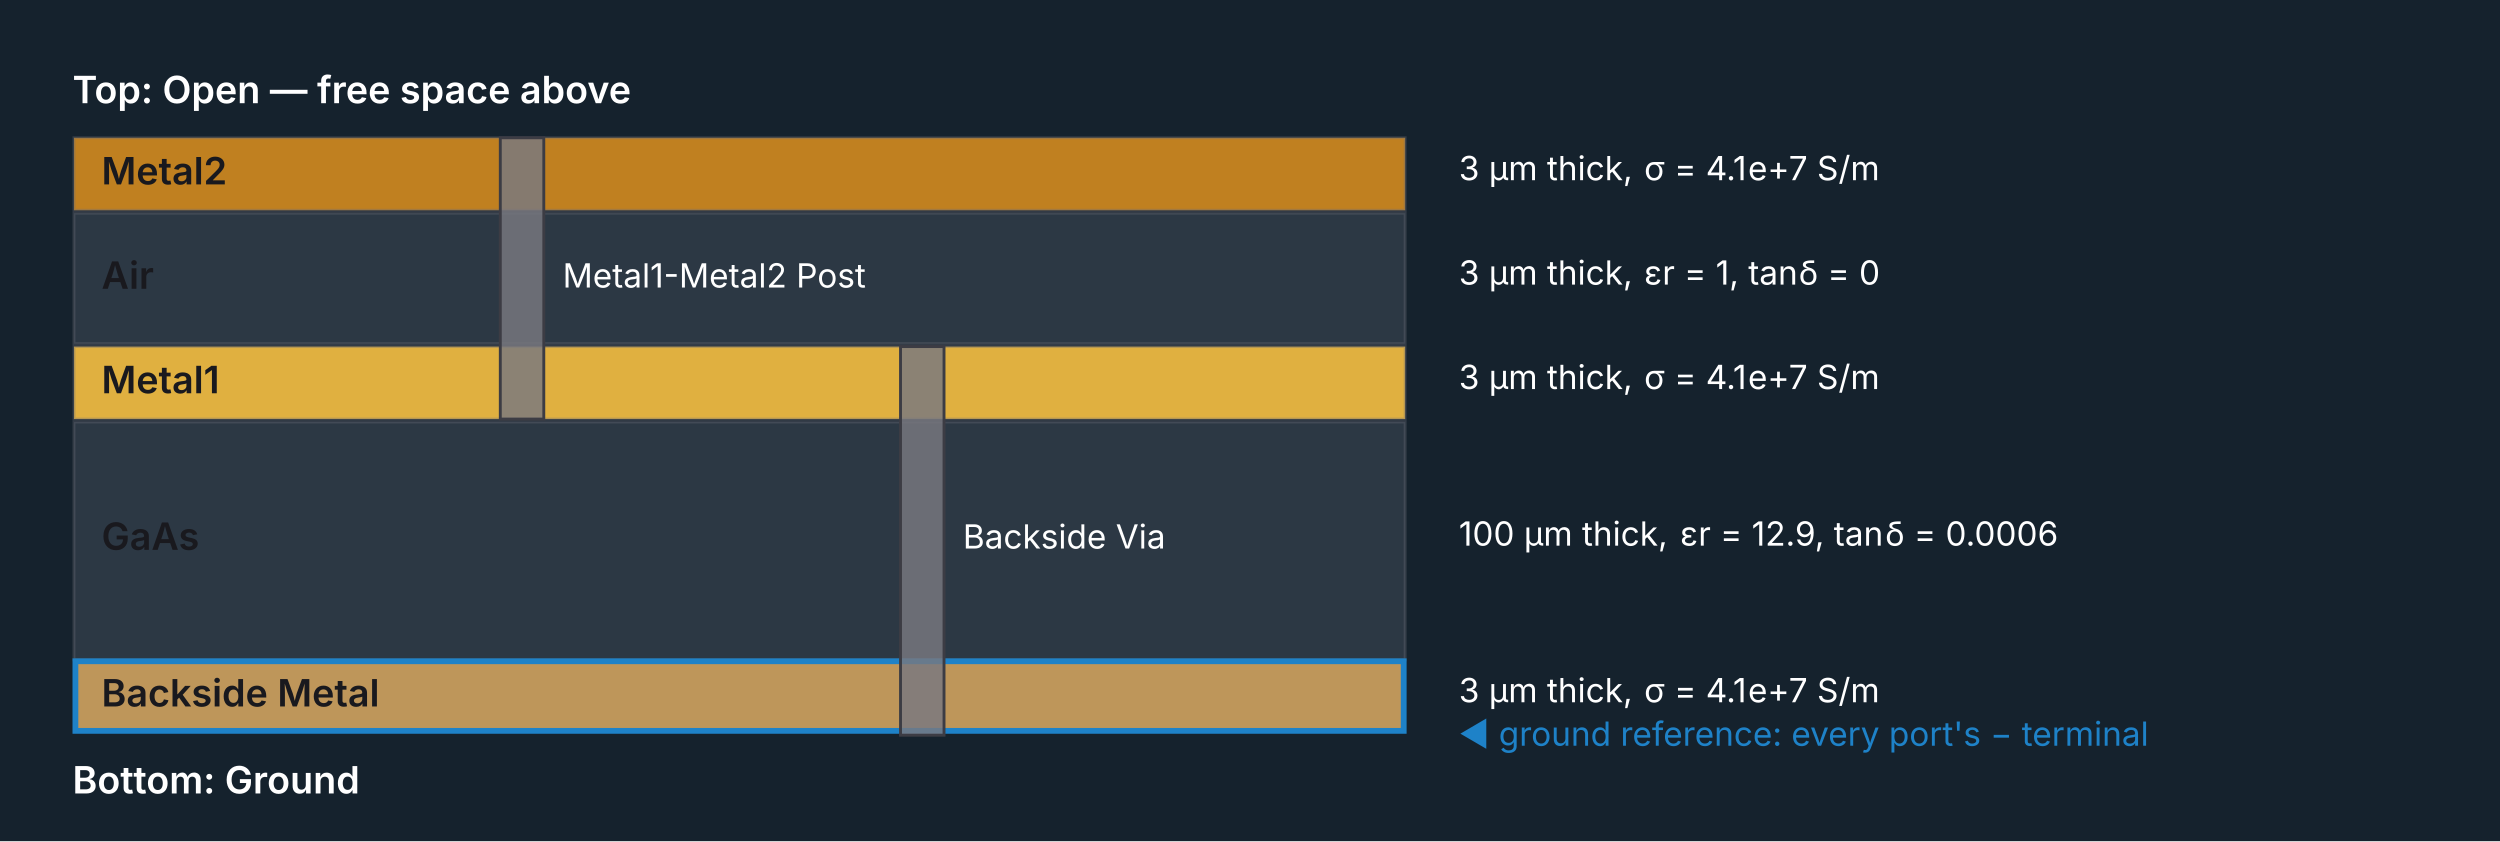
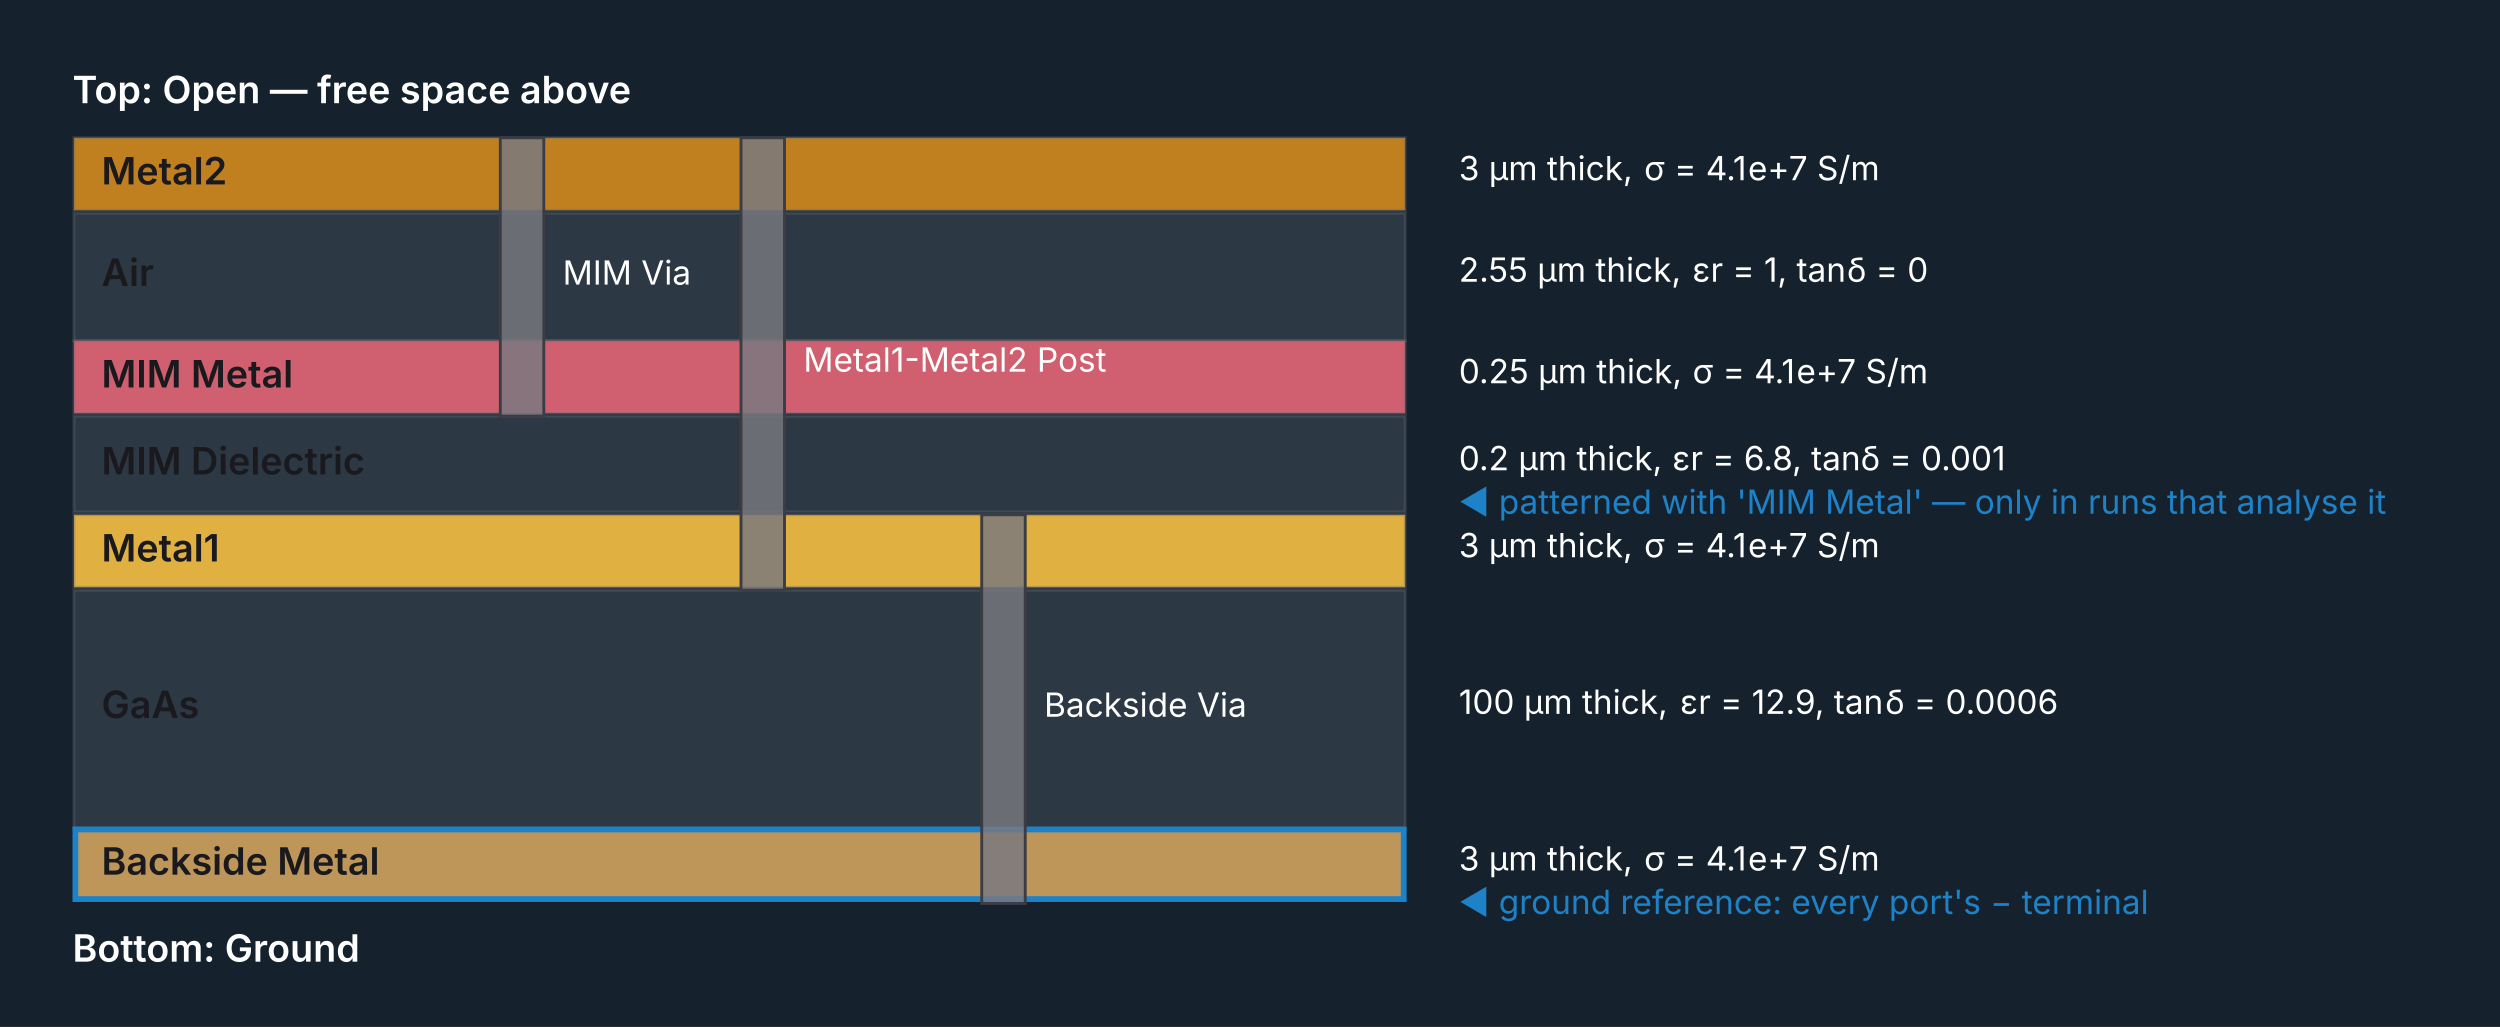
- <svg xmlns="http://www.w3.org/2000/svg" width="862" height="290" viewBox="0 0 862 290">
-   <rect fill="#010101" width="862" height="290" />
-   <rect fill="#15222D" width="862" height="290" />
+ <svg xmlns="http://www.w3.org/2000/svg" width="862" height="354" viewBox="0 0 862 354">
+   <rect fill="#010101" width="862" height="354" />
+   <rect fill="#15222D" width="862" height="354" />
  <rect fill="#C08020" transform="translate(25 47)" x="0.5" y="0.5" width="459" height="25" />
  <rect fill="none" stroke="#6E6E78" stroke-width="1" stroke-miterlimit="10" stroke-opacity="0.353" transform="translate(25 47)" x="0.5" y="0.5" width="459" height="25" />
  <clipPath id="stackup-mmic-dark_cl_0">
    <rect x="35" y="51" width="44" height="16" />
  </clipPath>
  <g clip-path="url(#stackup-mmic-dark_cl_0)">
    <text fill="#19191E" transform="translate(35 51)" font-size="13" font-weight="600" font-family="Inter" x="0, 11.78, 19.49, 24.43, 31.9, 35.28" y="12.59">
						Metal2
				</text>
  </g>
  <clipPath id="stackup-mmic-dark_cl_1">
    <rect x="503" y="51" width="145" height="14" />
  </clipPath>
  <g clip-path="url(#stackup-mmic-dark_cl_1)">
    <text fill="white" transform="translate(503 51)" font-size="11.5" font-family="Inter" x="0, 7.32, 10.55, 17.71, 27.7, 30.94, 35.25, 42.05, 44.77, 51.19, 57.45, 60.67" y="11.14">
						3 µm thick, 
				</text>
    <text fill="white" transform="translate(566.9 51)" font-size="11.5" font-family="Inter" x="0, 7.25, 10.49, 18.07, 21.3, 28.29, 30.47" y="11.14">
						σ = 4.1
				</text>
    <text fill="white" transform="translate(602.71 51)" font-size="11.5" font-family="Inter" x="0, 6.7, 14.02, 20.58, 23.82, 31.15, 35.25" y="11.14">
						e+7 S/m
				</text>
  </g>
-   <rect fill="#788291" fill-opacity="0.235" transform="translate(25 73)" x="0.5" y="0.5" width="459" height="45" />
-   <rect fill="none" stroke="#6E6E78" stroke-width="1" stroke-miterlimit="10" stroke-opacity="0.353" transform="translate(25 73)" x="0.5" y="0.5" width="459" height="45" />
+   <rect fill="#788291" fill-opacity="0.235" transform="translate(25 73)" x="0.5" y="0.5" width="459" height="44" />
+   <rect fill="none" stroke="#6E6E78" stroke-width="1" stroke-miterlimit="10" stroke-opacity="0.353" transform="translate(25 73)" x="0.5" y="0.5" width="459" height="44" />
  <clipPath id="stackup-mmic-dark_cl_2">
-     <rect x="35" y="87" width="18" height="16" />
+     <rect x="35" y="86" width="18" height="16" />
  </clipPath>
  <g clip-path="url(#stackup-mmic-dark_cl_2)">
-     <text fill="#19191E" transform="translate(35 87)" font-size="13" font-weight="600" font-family="Inter" x="0, 9.45, 12.84" y="12.59">
+     <text fill="#19191E" transform="translate(35 86)" font-size="13" font-weight="600" font-family="Inter" x="0, 9.45, 12.84" y="12.59">
						Air
				</text>
  </g>
  <clipPath id="stackup-mmic-dark_cl_3">
-     <rect x="503" y="87" width="145" height="14" />
+     <rect x="503" y="86" width="162" height="14" />
  </clipPath>
  <g clip-path="url(#stackup-mmic-dark_cl_3)">
-     <text fill="white" transform="translate(503 87)" font-size="11.5" font-family="Inter" x="0, 7.32, 10.55, 17.71, 27.7, 30.94, 35.25, 42.05, 44.77, 51.19, 57.45, 60.67" y="11.14">
+     <text fill="white" transform="translate(503 86)" font-size="11.5" font-family="Inter" x="0, 6.96, 9.96, 16.96, 23.95, 27.18, 34.34, 44.33, 47.57, 51.88, 58.68, 61.4, 67.82, 74.08, 77.3" y="11.14">
+ 						2.55 µm thick, 
+ 				</text>
+     <text fill="white" transform="translate(583.53 86)" font-size="11.5" font-family="Inter" x="0" y="11.14">
+ 						ε
+ 				</text>
+     <text fill="white" transform="translate(589.79 86)" font-size="11.5" font-family="Inter" x="0, 4.28, 7.51, 15.09, 18.33, 23.18, 26.4, 29.63, 33.81, 40.3" y="11.14">
+ 						r = 1, tan
+ 				</text>
+     <text fill="white" transform="translate(636.82 86)" font-size="11.5" font-family="Inter" x="0, 6.21, 9.44, 17.02, 20.26" y="11.14">
+ 						δ = 0
+ 				</text>
+   </g>
+   <rect fill="#D06070" transform="translate(25 117)" x="0.5" y="0.5" width="459" height="25" />
+   <rect fill="none" stroke="#6E6E78" stroke-width="1" stroke-miterlimit="10" stroke-opacity="0.353" transform="translate(25 117)" x="0.5" y="0.5" width="459" height="25" />
+   <clipPath id="stackup-mmic-dark_cl_4">
+     <rect x="35" y="121" width="66" height="16" />
+   </clipPath>
+   <g clip-path="url(#stackup-mmic-dark_cl_4)">
+     <text fill="#19191E" transform="translate(35 121)" font-size="13" font-weight="600" font-family="Inter" x="0, 11.78, 15.35, 27.14, 30.36, 42.14, 49.85, 54.79, 62.26" y="12.59">
+ 						MIM Metal
+ 				</text>
+   </g>
+   <clipPath id="stackup-mmic-dark_cl_5">
+     <rect x="503" y="121" width="162" height="14" />
+   </clipPath>
+   <g clip-path="url(#stackup-mmic-dark_cl_5)">
+     <text fill="white" transform="translate(503 121)" font-size="11.5" font-family="Inter" x="0, 6.89, 10.06, 17.02, 24.01, 27.25, 34.4, 44.4, 47.63, 51.95, 58.74, 61.47, 67.89, 74.15, 77.36" y="11.14">
+ 						0.25 µm thick, 
+ 				</text>
+     <text fill="white" transform="translate(583.6 121)" font-size="11.5" font-family="Inter" x="0, 7.25, 10.49, 18.07, 21.3, 28.29, 30.47" y="11.14">
+ 						σ = 4.1
+ 				</text>
+     <text fill="white" transform="translate(619.41 121)" font-size="11.5" font-family="Inter" x="0, 6.7, 14.02, 20.58, 23.82, 31.15, 35.25" y="11.14">
+ 						e+7 S/m
+ 				</text>
+   </g>
+   <rect fill="#788291" fill-opacity="0.235" transform="translate(25 143)" x="0.5" y="0.5" width="459" height="33" />
+   <rect fill="none" stroke="#6E6E78" stroke-width="1" stroke-miterlimit="10" stroke-opacity="0.353" transform="translate(25 143)" x="0.5" y="0.5" width="459" height="33" />
+   <clipPath id="stackup-mmic-dark_cl_6">
+     <rect x="35" y="151" width="91" height="16" />
+   </clipPath>
+   <g clip-path="url(#stackup-mmic-dark_cl_6)">
+     <text fill="#19191E" transform="translate(35 151)" font-size="13" font-weight="600" font-family="Inter" x="0, 11.78, 15.35, 27.14, 30.36, 39.78, 43.17, 50.87, 54.26, 61.97, 69.47, 74.41, 79.57, 82.96" y="12.59">
+ 						MIM Dielectric
+ 				</text>
+   </g>
+   <clipPath id="stackup-mmic-dark_cl_7">
+     <rect x="503" y="151" width="189" height="14" />
+   </clipPath>
+   <g clip-path="url(#stackup-mmic-dark_cl_7)">
+     <text fill="white" transform="translate(503 151)" font-size="11.5" font-family="Inter" x="0, 6.89, 10.06, 17.02, 20.26, 27.41, 37.41, 40.64, 44.95, 51.75, 54.48, 60.9, 67.15, 70.37" y="11.14">
+ 						0.2 µm thick, 
+ 				</text>
+     <text fill="white" transform="translate(576.61 151)" font-size="11.5" font-family="Inter" x="0" y="11.14">
+ 						ε
+ 				</text>
+     <text fill="white" transform="translate(582.86 151)" font-size="11.5" font-family="Inter" x="0, 4.28, 7.51, 15.09, 18.33, 25.11, 28.01, 34.84, 38.06, 41.3, 45.48, 51.96" y="11.14">
+ 						r = 6.8, tan
+ 				</text>
+     <text fill="white" transform="translate(641.55 151)" font-size="11.5" font-family="Inter" x="0, 6.21, 9.44, 17.02, 20.26, 27.15, 30.02, 37.21, 44.4" y="11.14">
+ 						δ = 0.001
+ 				</text>
+   </g>
+   <clipPath id="stackup-mmic-dark_cl_8">
+     <rect x="503" y="166" width="320" height="14" />
+   </clipPath>
+   <g clip-path="url(#stackup-mmic-dark_cl_8)">
+     <text fill="#1E82C8" transform="translate(503 166)" font-size="11.5" font-family="Inter" x="0, 10.52, 13.75, 20.76, 27.25, 31.43, 35.55, 42.24, 46.52, 53.25, 59.95, 67.09, 70.32, 79.67, 82.39, 86.71, 93.5, 96.74, 99.29, 109.51, 112.55, 122.78, 126.01, 136.24, 142.93, 147.12, 153.6, 156.33, 158.88, 162.11, 173.61, 176.85, 183.71, 190.44, 193.16, 199.57, 202.8, 205.53, 212.26, 215.49, 219.77, 226.46, 233.19, 239.2, 242.43, 246.74, 253.54, 260.02, 264.21, 267.44, 273.93, 280.66, 287.14, 289.87, 296.27, 302.28, 308.98, 312.22, 314.94" y="11.14">
+ 						◀ patterned with 'MIM Metal' — only in runs that analyse it
+ 				</text>
+   </g>
+   <rect fill="#E0B040" transform="translate(25 177)" x="0.5" y="0.5" width="459" height="25" />
+   <rect fill="none" stroke="#6E6E78" stroke-width="1" stroke-miterlimit="10" stroke-opacity="0.353" transform="translate(25 177)" x="0.5" y="0.5" width="459" height="25" />
+   <clipPath id="stackup-mmic-dark_cl_9">
+     <rect x="35" y="181" width="42" height="16" />
+   </clipPath>
+   <g clip-path="url(#stackup-mmic-dark_cl_9)">
+     <text fill="#19191E" transform="translate(35 181)" font-size="13" font-weight="600" font-family="Inter" x="0, 11.78, 19.49, 24.43, 31.9, 35.28" y="12.59">
+ 						Metal1
+ 				</text>
+   </g>
+   <clipPath id="stackup-mmic-dark_cl_10">
+     <rect x="503" y="181" width="145" height="14" />
+   </clipPath>
+   <g clip-path="url(#stackup-mmic-dark_cl_10)">
+     <text fill="white" transform="translate(503 181)" font-size="11.5" font-family="Inter" x="0, 7.32, 10.55, 17.71, 27.7, 30.94, 35.25, 42.05, 44.77, 51.19, 57.45, 60.67" y="11.14">
						3 µm thick, 
				</text>
-     <text fill="white" transform="translate(566.9 87)" font-size="11.5" font-family="Inter" x="0" y="11.14">
+     <text fill="white" transform="translate(566.9 181)" font-size="11.5" font-family="Inter" x="0, 7.25, 10.49, 18.07, 21.3, 28.29, 30.47" y="11.14">
+ 						σ = 4.1
+ 				</text>
+     <text fill="white" transform="translate(602.71 181)" font-size="11.5" font-family="Inter" x="0, 6.7, 14.02, 20.58, 23.82, 31.15, 35.25" y="11.14">
+ 						e+7 S/m
+ 				</text>
+   </g>
+   <rect fill="#788291" fill-opacity="0.235" transform="translate(25 203)" x="0.5" y="0.5" width="459" height="82" />
+   <rect fill="none" stroke="#6E6E78" stroke-width="1" stroke-miterlimit="10" stroke-opacity="0.353" transform="translate(25 203)" x="0.5" y="0.5" width="459" height="82" />
+   <clipPath id="stackup-mmic-dark_cl_11">
+     <rect x="35" y="235" width="34" height="16" />
+   </clipPath>
+   <g clip-path="url(#stackup-mmic-dark_cl_11)">
+     <text fill="#19191E" transform="translate(35 235)" font-size="13" font-weight="600" font-family="Inter" x="0, 9.81, 17.28, 26.58" y="12.59">
+ 						GaAs
+ 				</text>
+   </g>
+   <clipPath id="stackup-mmic-dark_cl_12">
+     <rect x="503" y="235" width="206" height="14" />
+   </clipPath>
+   <g clip-path="url(#stackup-mmic-dark_cl_12)">
+     <text fill="white" transform="translate(503 235)" font-size="11.5" font-family="Inter" x="0, 5.34, 12.53, 19.72, 22.95, 30.11, 40.1, 43.34, 47.65, 54.45, 57.17, 63.59, 69.85, 73.07" y="11.14">
+ 						100 µm thick, 
+ 				</text>
+     <text fill="white" transform="translate(579.3 235)" font-size="11.5" font-family="Inter" x="0" y="11.14">
						ε
				</text>
-     <text fill="white" transform="translate(573.16 87)" font-size="11.5" font-family="Inter" x="0, 4.28, 7.51, 15.09, 18.33, 23.18, 26.4, 29.63, 33.81, 40.3" y="11.14">
- 						r = 1, tan
- 				</text>
-     <text fill="white" transform="translate(620.19 87)" font-size="11.5" font-family="Inter" x="0, 6.21, 9.44, 17.02, 20.26" y="11.14">
- 						δ = 0
- 				</text>
-   </g>
-   <rect fill="#E0B040" transform="translate(25 119)" x="0.5" y="0.5" width="459" height="25" />
-   <rect fill="none" stroke="#6E6E78" stroke-width="1" stroke-miterlimit="10" stroke-opacity="0.353" transform="translate(25 119)" x="0.5" y="0.5" width="459" height="25" />
-   <clipPath id="stackup-mmic-dark_cl_4">
-     <rect x="35" y="123" width="42" height="16" />
-   </clipPath>
-   <g clip-path="url(#stackup-mmic-dark_cl_4)">
-     <text fill="#19191E" transform="translate(35 123)" font-size="13" font-weight="600" font-family="Inter" x="0, 11.78, 19.49, 24.43, 31.9, 35.28" y="12.59">
- 						Metal1
- 				</text>
-   </g>
-   <clipPath id="stackup-mmic-dark_cl_5">
-     <rect x="503" y="123" width="145" height="14" />
-   </clipPath>
-   <g clip-path="url(#stackup-mmic-dark_cl_5)">
-     <text fill="white" transform="translate(503 123)" font-size="11.5" font-family="Inter" x="0, 7.32, 10.55, 17.71, 27.7, 30.94, 35.25, 42.05, 44.77, 51.19, 57.45, 60.67" y="11.14">
+     <text fill="white" transform="translate(585.56 235)" font-size="11.5" font-family="Inter" x="0, 4.28, 7.51, 15.09, 18.33, 23.67, 30.63, 33.72, 40.59, 43.81, 47.05, 51.23, 57.71" y="11.14">
+ 						r = 12.9, tan
+ 				</text>
+     <text fill="white" transform="translate(650 235)" font-size="11.5" font-family="Inter" x="0, 6.21, 9.44, 17.02, 20.26, 27.15, 30.02, 37.21, 44.4, 51.59" y="11.14">
+ 						δ = 0.0006
+ 				</text>
+   </g>
+   <rect fill="#BE965A" transform="translate(25 285)" x="1" y="1" width="458" height="24" />
+   <rect fill="none" stroke="#1E82C8" stroke-width="2" stroke-miterlimit="10" transform="translate(25 285)" x="1" y="1" width="458" height="24" />
+   <clipPath id="stackup-mmic-dark_cl_13">
+     <rect x="35" y="289" width="96" height="16" />
+   </clipPath>
+   <g clip-path="url(#stackup-mmic-dark_cl_13)">
+     <text fill="#19191E" transform="translate(35 289)" font-size="13" font-weight="600" font-family="Inter" x="0, 8.55, 16.01, 23.52, 30.92, 38.05, 41.44, 49.64, 57.34, 60.57, 72.35, 80.05, 84.99, 92.46" y="12.59">
+ 						Backside Metal
+ 				</text>
+   </g>
+   <clipPath id="stackup-mmic-dark_cl_14">
+     <rect x="503" y="289" width="145" height="14" />
+   </clipPath>
+   <g clip-path="url(#stackup-mmic-dark_cl_14)">
+     <text fill="white" transform="translate(503 289)" font-size="11.5" font-family="Inter" x="0, 7.32, 10.55, 17.71, 27.7, 30.94, 35.25, 42.05, 44.77, 51.19, 57.45, 60.67" y="11.14">
						3 µm thick, 
				</text>
-     <text fill="white" transform="translate(566.9 123)" font-size="11.5" font-family="Inter" x="0, 7.25, 10.49, 18.07, 21.3, 28.29, 30.47" y="11.14">
- 						σ = 4.1
- 				</text>
-     <text fill="white" transform="translate(602.71 123)" font-size="11.5" font-family="Inter" x="0, 6.7, 14.02, 20.58, 23.82, 31.15, 35.25" y="11.14">
- 						e+7 S/m
- 				</text>
-   </g>
-   <rect fill="#788291" fill-opacity="0.235" transform="translate(25 145)" x="0.5" y="0.5" width="459" height="82" />
-   <rect fill="none" stroke="#6E6E78" stroke-width="1" stroke-miterlimit="10" stroke-opacity="0.353" transform="translate(25 145)" x="0.5" y="0.5" width="459" height="82" />
-   <clipPath id="stackup-mmic-dark_cl_6">
-     <rect x="35" y="177" width="34" height="16" />
-   </clipPath>
-   <g clip-path="url(#stackup-mmic-dark_cl_6)">
-     <text fill="#19191E" transform="translate(35 177)" font-size="13" font-weight="600" font-family="Inter" x="0, 9.81, 17.28, 26.58" y="12.59">
- 						GaAs
- 				</text>
-   </g>
-   <clipPath id="stackup-mmic-dark_cl_7">
-     <rect x="503" y="177" width="206" height="14" />
-   </clipPath>
-   <g clip-path="url(#stackup-mmic-dark_cl_7)">
-     <text fill="white" transform="translate(503 177)" font-size="11.5" font-family="Inter" x="0, 5.34, 12.53, 19.72, 22.95, 30.11, 40.1, 43.34, 47.65, 54.45, 57.17, 63.59, 69.85, 73.07" y="11.14">
- 						100 µm thick, 
- 				</text>
-     <text fill="white" transform="translate(579.3 177)" font-size="11.5" font-family="Inter" x="0" y="11.14">
- 						ε
- 				</text>
-     <text fill="white" transform="translate(585.56 177)" font-size="11.5" font-family="Inter" x="0, 4.28, 7.51, 15.09, 18.33, 23.67, 30.63, 33.72, 40.59, 43.81, 47.05, 51.23, 57.71" y="11.14">
- 						r = 12.9, tan
- 				</text>
-     <text fill="white" transform="translate(650 177)" font-size="11.5" font-family="Inter" x="0, 6.21, 9.44, 17.02, 20.26, 27.15, 30.02, 37.21, 44.4, 51.59" y="11.14">
- 						δ = 0.0006
- 				</text>
-   </g>
-   <rect fill="#BE965A" transform="translate(25 227)" x="1" y="1" width="458" height="24" />
-   <rect fill="none" stroke="#1E82C8" stroke-width="2" stroke-miterlimit="10" transform="translate(25 227)" x="1" y="1" width="458" height="24" />
-   <clipPath id="stackup-mmic-dark_cl_8">
-     <rect x="35" y="231" width="96" height="16" />
-   </clipPath>
-   <g clip-path="url(#stackup-mmic-dark_cl_8)">
-     <text fill="#19191E" transform="translate(35 231)" font-size="13" font-weight="600" font-family="Inter" x="0, 8.55, 16.01, 23.52, 30.92, 38.05, 41.44, 49.64, 57.34, 60.57, 72.35, 80.05, 84.99, 92.46" y="12.59">
- 						Backside Metal
- 				</text>
-   </g>
-   <clipPath id="stackup-mmic-dark_cl_9">
-     <rect x="503" y="231" width="145" height="14" />
-   </clipPath>
-   <g clip-path="url(#stackup-mmic-dark_cl_9)">
-     <text fill="white" transform="translate(503 231)" font-size="11.5" font-family="Inter" x="0, 7.32, 10.55, 17.71, 27.7, 30.94, 35.25, 42.05, 44.77, 51.19, 57.45, 60.67" y="11.14">
- 						3 µm thick, 
- 				</text>
-     <text fill="white" transform="translate(566.9 231)" font-size="11.5" font-family="Inter" x="0, 7.25, 10.49, 18.07, 21.3, 28.29, 30.47" y="11.14">
- 						σ = 4.1
- 				</text>
-     <text fill="white" transform="translate(602.71 231)" font-size="11.5" font-family="Inter" x="0, 6.7, 14.02, 20.58, 23.82, 31.15, 35.25" y="11.14">
- 						e+7 S/m
- 				</text>
-   </g>
-   <clipPath id="stackup-mmic-dark_cl_10">
-     <rect x="503" y="246" width="237" height="14" />
-   </clipPath>
-   <g clip-path="url(#stackup-mmic-dark_cl_10)">
-     <text fill="#1E82C8" transform="translate(503 246)" font-size="11.5" font-family="Inter" x="0, 10.52, 13.75, 20.76, 24.85, 31.71, 38.39, 45.12, 52.26, 55.49, 59.57, 66.27, 70.16, 76.86, 80.94, 87.64, 94.37, 100.79, 107.49, 110.65, 113.89, 120.39, 126.57, 133.26, 137.74, 144.14, 147.38, 154.38, 161.25, 165.92, 170.1, 172.65, 178.66, 181.89, 189.47, 192.71, 196.82, 203.52, 207.8, 217.8, 220.53, 227.26, 233.74" y="11.14">
+     <text fill="white" transform="translate(566.9 289)" font-size="11.5" font-family="Inter" x="0, 7.25, 10.49, 18.07, 21.3, 28.29, 30.47" y="11.14">
+ 						σ = 4.1
+ 				</text>
+     <text fill="white" transform="translate(602.71 289)" font-size="11.5" font-family="Inter" x="0, 6.7, 14.02, 20.58, 23.82, 31.15, 35.25" y="11.14">
+ 						e+7 S/m
+ 				</text>
+   </g>
+   <clipPath id="stackup-mmic-dark_cl_15">
+     <rect x="503" y="304" width="237" height="14" />
+   </clipPath>
+   <g clip-path="url(#stackup-mmic-dark_cl_15)">
+     <text fill="#1E82C8" transform="translate(503 304)" font-size="11.5" font-family="Inter" x="0, 10.52, 13.75, 20.76, 24.85, 31.71, 38.39, 45.12, 52.26, 55.49, 59.57, 66.27, 70.16, 76.86, 80.94, 87.64, 94.37, 100.79, 107.49, 110.65, 113.89, 120.39, 126.57, 133.26, 137.74, 144.14, 147.38, 154.38, 161.25, 165.92, 170.1, 172.65, 178.66, 181.89, 189.47, 192.71, 196.82, 203.52, 207.8, 217.8, 220.53, 227.26, 233.74" y="11.14">
						◀ ground reference: every port's − terminal
				</text>
  </g>
-   <clipPath id="stackup-mmic-dark_cl_11">
+   <clipPath id="stackup-mmic-dark_cl_16">
    <rect x="25" y="23" width="192" height="16" />
  </clipPath>
-   <g clip-path="url(#stackup-mmic-dark_cl_11)">
+   <g clip-path="url(#stackup-mmic-dark_cl_16)">
    <text fill="white" transform="translate(25 23)" font-size="13" font-weight="600" font-family="Inter" x="0, 7.54, 15.45, 23.57, 27.34, 30.57, 40.64, 48.76, 56.47, 64.4, 67.62, 80.62, 83.85, 88.75, 93.61, 101.32, 109.02, 112.25, 119.39, 127.51, 134.98, 142.48, 150.19, 153.41, 160.88, 169.08, 176.74, 183.98" y="12.59">
						Top: Open — free space above
				</text>
  </g>
-   <clipPath id="stackup-mmic-dark_cl_12">
-     <rect x="25" y="261" width="100" height="16" />
-   </clipPath>
-   <g clip-path="url(#stackup-mmic-dark_cl_12)">
-     <text fill="white" transform="translate(25 261)" font-size="13" font-weight="600" font-family="Inter" x="0, 8.55, 16.45, 21.39, 26.25, 34.16, 45.83, 49.6, 52.83, 62.65, 67.51, 75.41, 83.32, 91.24" y="12.59">
+   <clipPath id="stackup-mmic-dark_cl_17">
+     <rect x="25" y="319" width="100" height="16" />
+   </clipPath>
+   <g clip-path="url(#stackup-mmic-dark_cl_17)">
+     <text fill="white" transform="translate(25 319)" font-size="13" font-weight="600" font-family="Inter" x="0, 8.55, 16.45, 21.39, 26.25, 34.16, 45.83, 49.6, 52.83, 62.65, 67.51, 75.41, 83.32, 91.24" y="12.59">
						Bottom: Ground
				</text>
  </g>
-   <rect fill="#787880" fill-opacity="0.824" transform="translate(310 119)" x="0.5" y="0.5" width="15" height="134" />
-   <rect fill="none" stroke="#3C3C44" stroke-width="1" stroke-miterlimit="10" transform="translate(310 119)" x="0.5" y="0.5" width="15" height="134" />
-   <clipPath id="stackup-mmic-dark_cl_13">
-     <rect x="332" y="178" width="70" height="14" />
-   </clipPath>
-   <g clip-path="url(#stackup-mmic-dark_cl_13)">
-     <text fill="white" transform="translate(332 178)" font-size="11.5" font-family="Inter" x="0, 7.48, 13.97, 20.39, 26.64, 32.65, 35.38, 42.52, 49.22, 52.45, 60.23, 62.96" y="11.14">
+   <rect fill="#787880" fill-opacity="0.824" transform="translate(338 177)" x="0.5" y="0.5" width="15" height="134" />
+   <rect fill="none" stroke="#3C3C44" stroke-width="1" stroke-miterlimit="10" transform="translate(338 177)" x="0.5" y="0.5" width="15" height="134" />
+   <clipPath id="stackup-mmic-dark_cl_18">
+     <rect x="360" y="236" width="70" height="14" />
+   </clipPath>
+   <g clip-path="url(#stackup-mmic-dark_cl_18)">
+     <text fill="white" transform="translate(360 236)" font-size="11.5" font-family="Inter" x="0, 7.48, 13.97, 20.39, 26.64, 32.65, 35.38, 42.52, 49.22, 52.45, 60.23, 62.96" y="11.14">
						Backside Via
				</text>
  </g>
-   <rect fill="#787880" fill-opacity="0.824" transform="translate(172 47)" x="0.5" y="0.5" width="15" height="97" />
-   <rect fill="none" stroke="#3C3C44" stroke-width="1" stroke-miterlimit="10" transform="translate(172 47)" x="0.5" y="0.5" width="15" height="97" />
-   <clipPath id="stackup-mmic-dark_cl_14">
-     <rect x="194" y="88" width="106" height="14" />
-   </clipPath>
-   <g clip-path="url(#stackup-mmic-dark_cl_14)">
-     <text fill="white" transform="translate(194 88)" font-size="11.5" font-family="Inter" x="0, 10.23, 16.92, 21.11, 27.59, 30.32, 35.66, 40.95, 51.18, 57.88, 62.06, 68.54, 71.27, 78.23, 81.46, 88.7, 95.56, 101.57" y="11.14">
+   <rect fill="#787880" fill-opacity="0.824" transform="translate(255 47)" x="0.5" y="0.5" width="15" height="156" />
+   <rect fill="none" stroke="#3C3C44" stroke-width="1" stroke-miterlimit="10" transform="translate(255 47)" x="0.5" y="0.5" width="15" height="156" />
+   <clipPath id="stackup-mmic-dark_cl_19">
+     <rect x="277" y="117" width="106" height="14" />
+   </clipPath>
+   <g clip-path="url(#stackup-mmic-dark_cl_19)">
+     <text fill="white" transform="translate(277 117)" font-size="11.5" font-family="Inter" x="0, 10.23, 16.92, 21.11, 27.59, 30.32, 35.66, 40.95, 51.18, 57.88, 62.06, 68.54, 71.27, 78.23, 81.46, 88.7, 95.56, 101.57" y="11.14">
						Metal1-Metal2 Post
				</text>
  </g>
+   <rect fill="#787880" fill-opacity="0.824" transform="translate(172 47)" x="0.5" y="0.5" width="15" height="96" />
+   <rect fill="none" stroke="#3C3C44" stroke-width="1" stroke-miterlimit="10" transform="translate(172 47)" x="0.5" y="0.5" width="15" height="96" />
+   <clipPath id="stackup-mmic-dark_cl_20">
+     <rect x="194" y="87" width="44" height="14" />
+   </clipPath>
+   <g clip-path="url(#stackup-mmic-dark_cl_20)">
+     <text fill="white" transform="translate(194 87)" font-size="11.5" font-family="Inter" x="0, 10.23, 13.26, 23.49, 26.72, 34.5, 37.23" y="11.14">
+ 						MIM Via
+ 				</text>
+   </g>
</svg>
